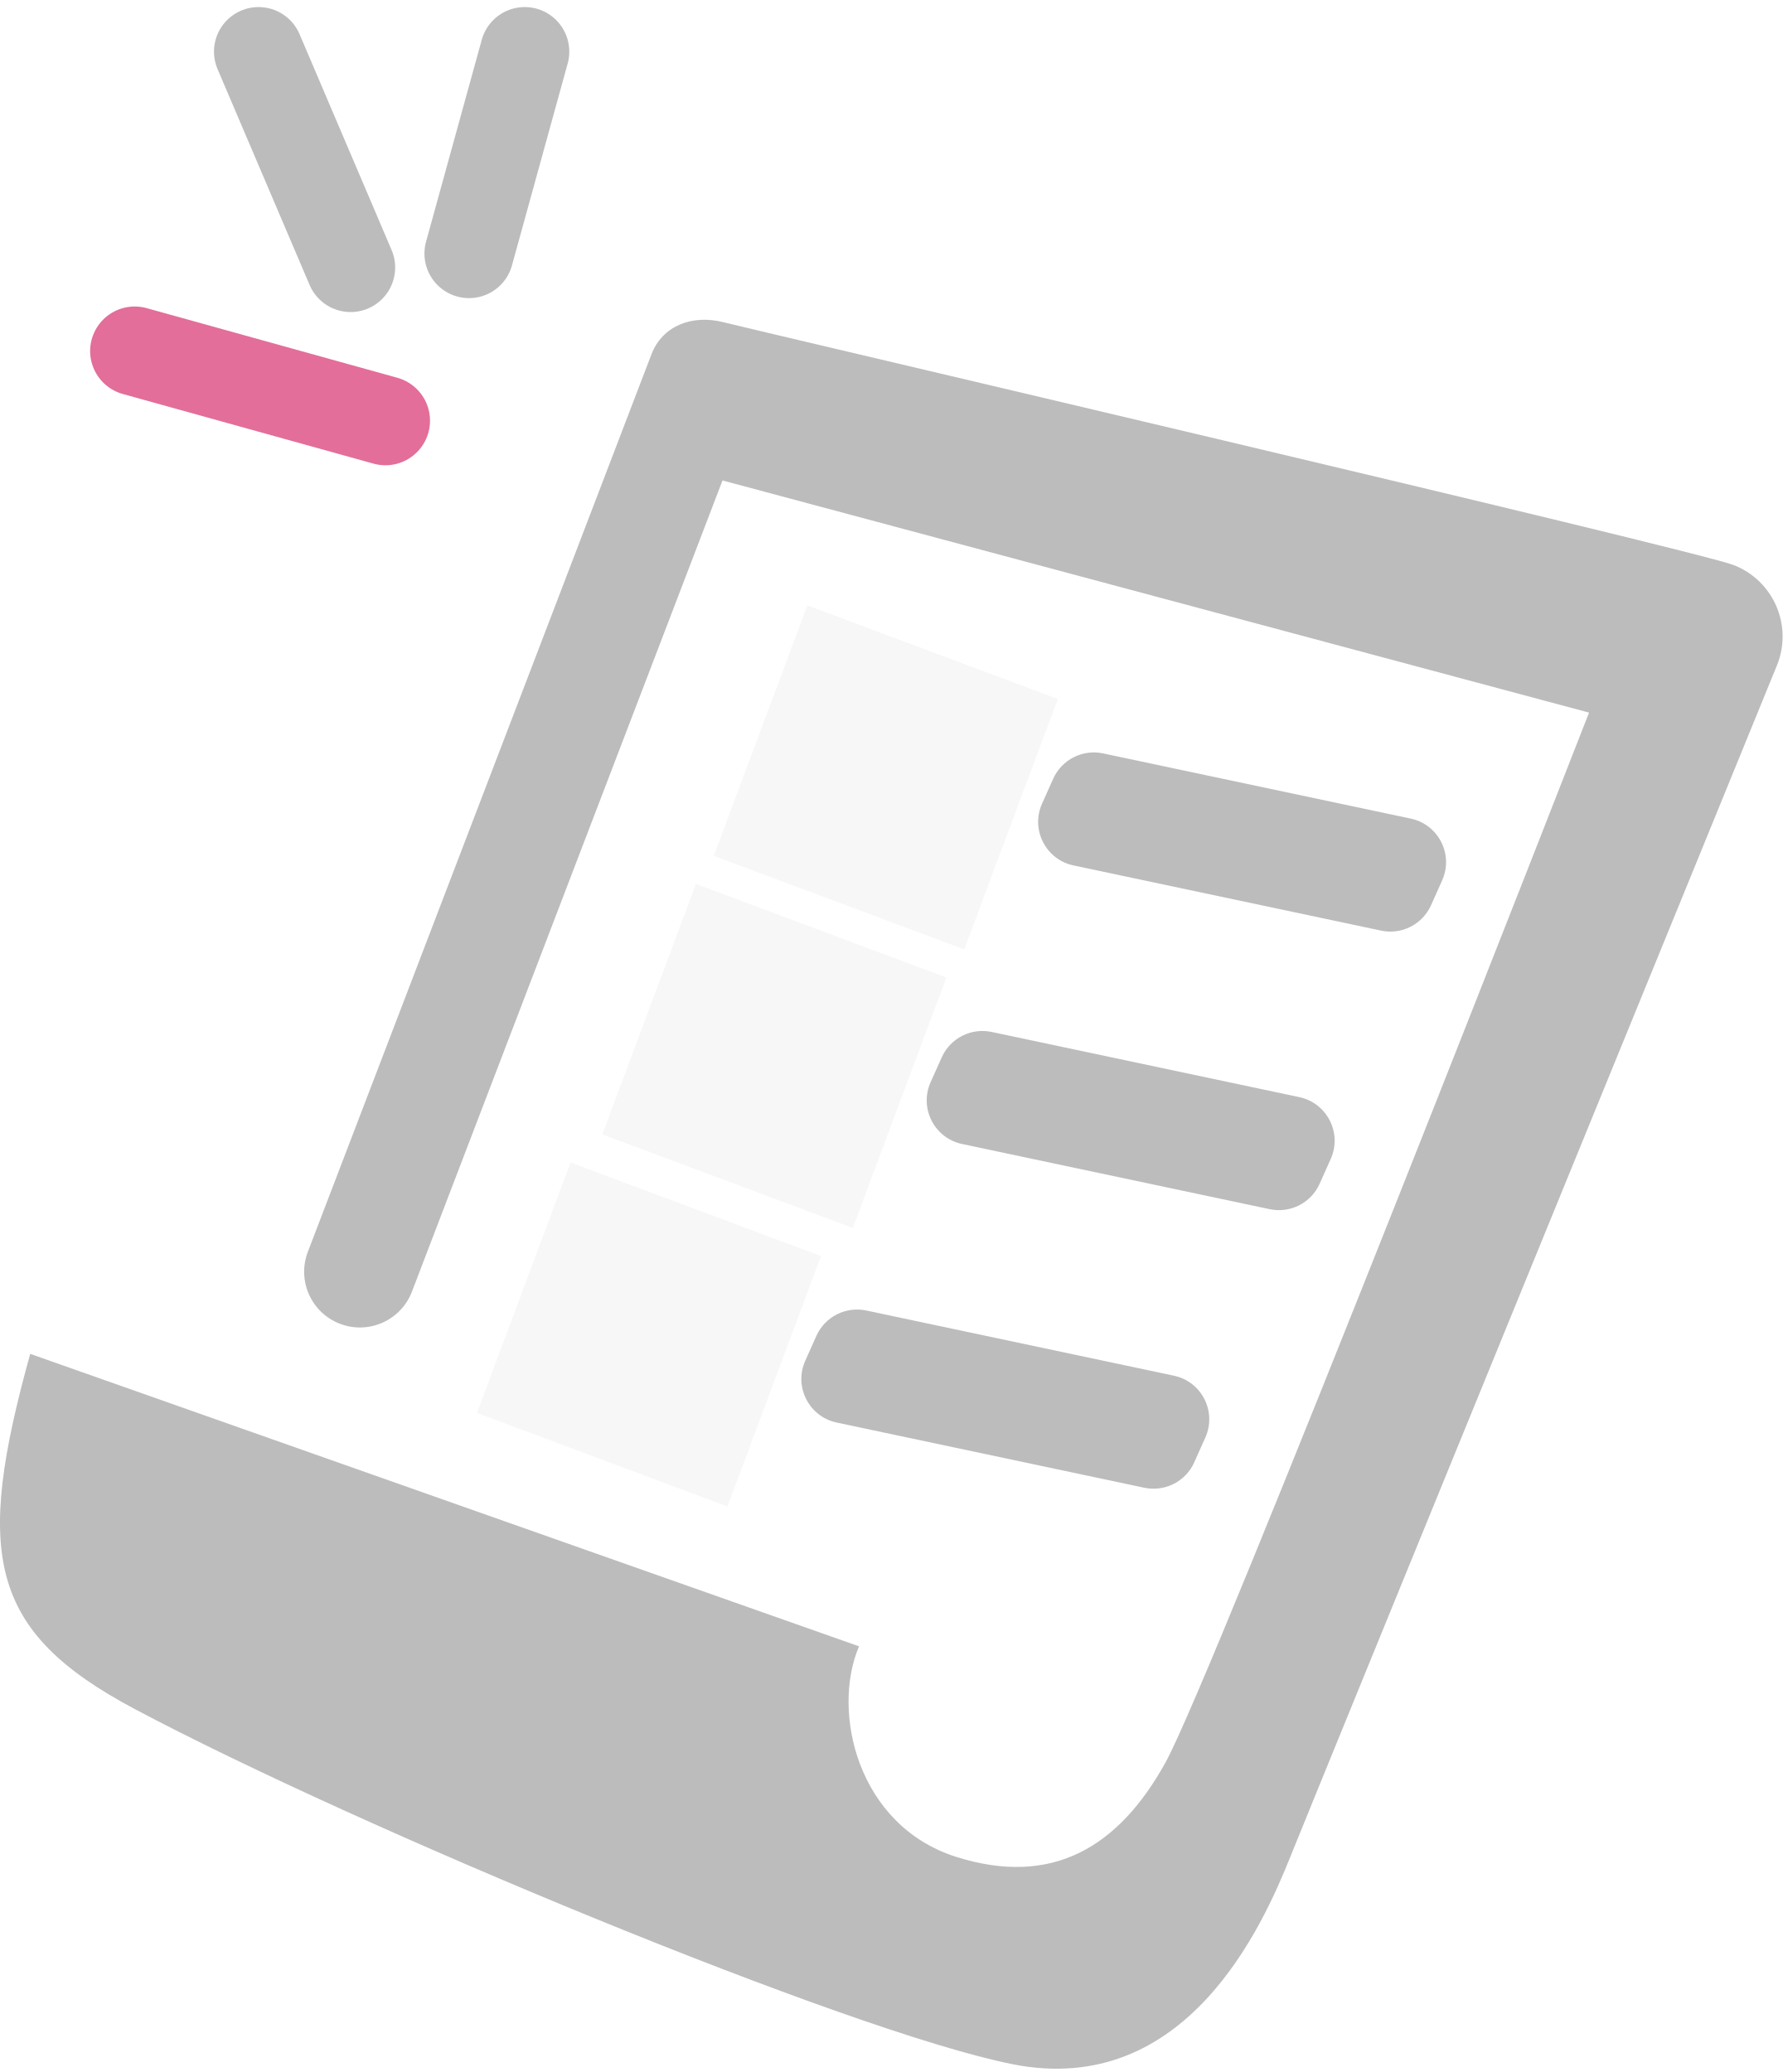
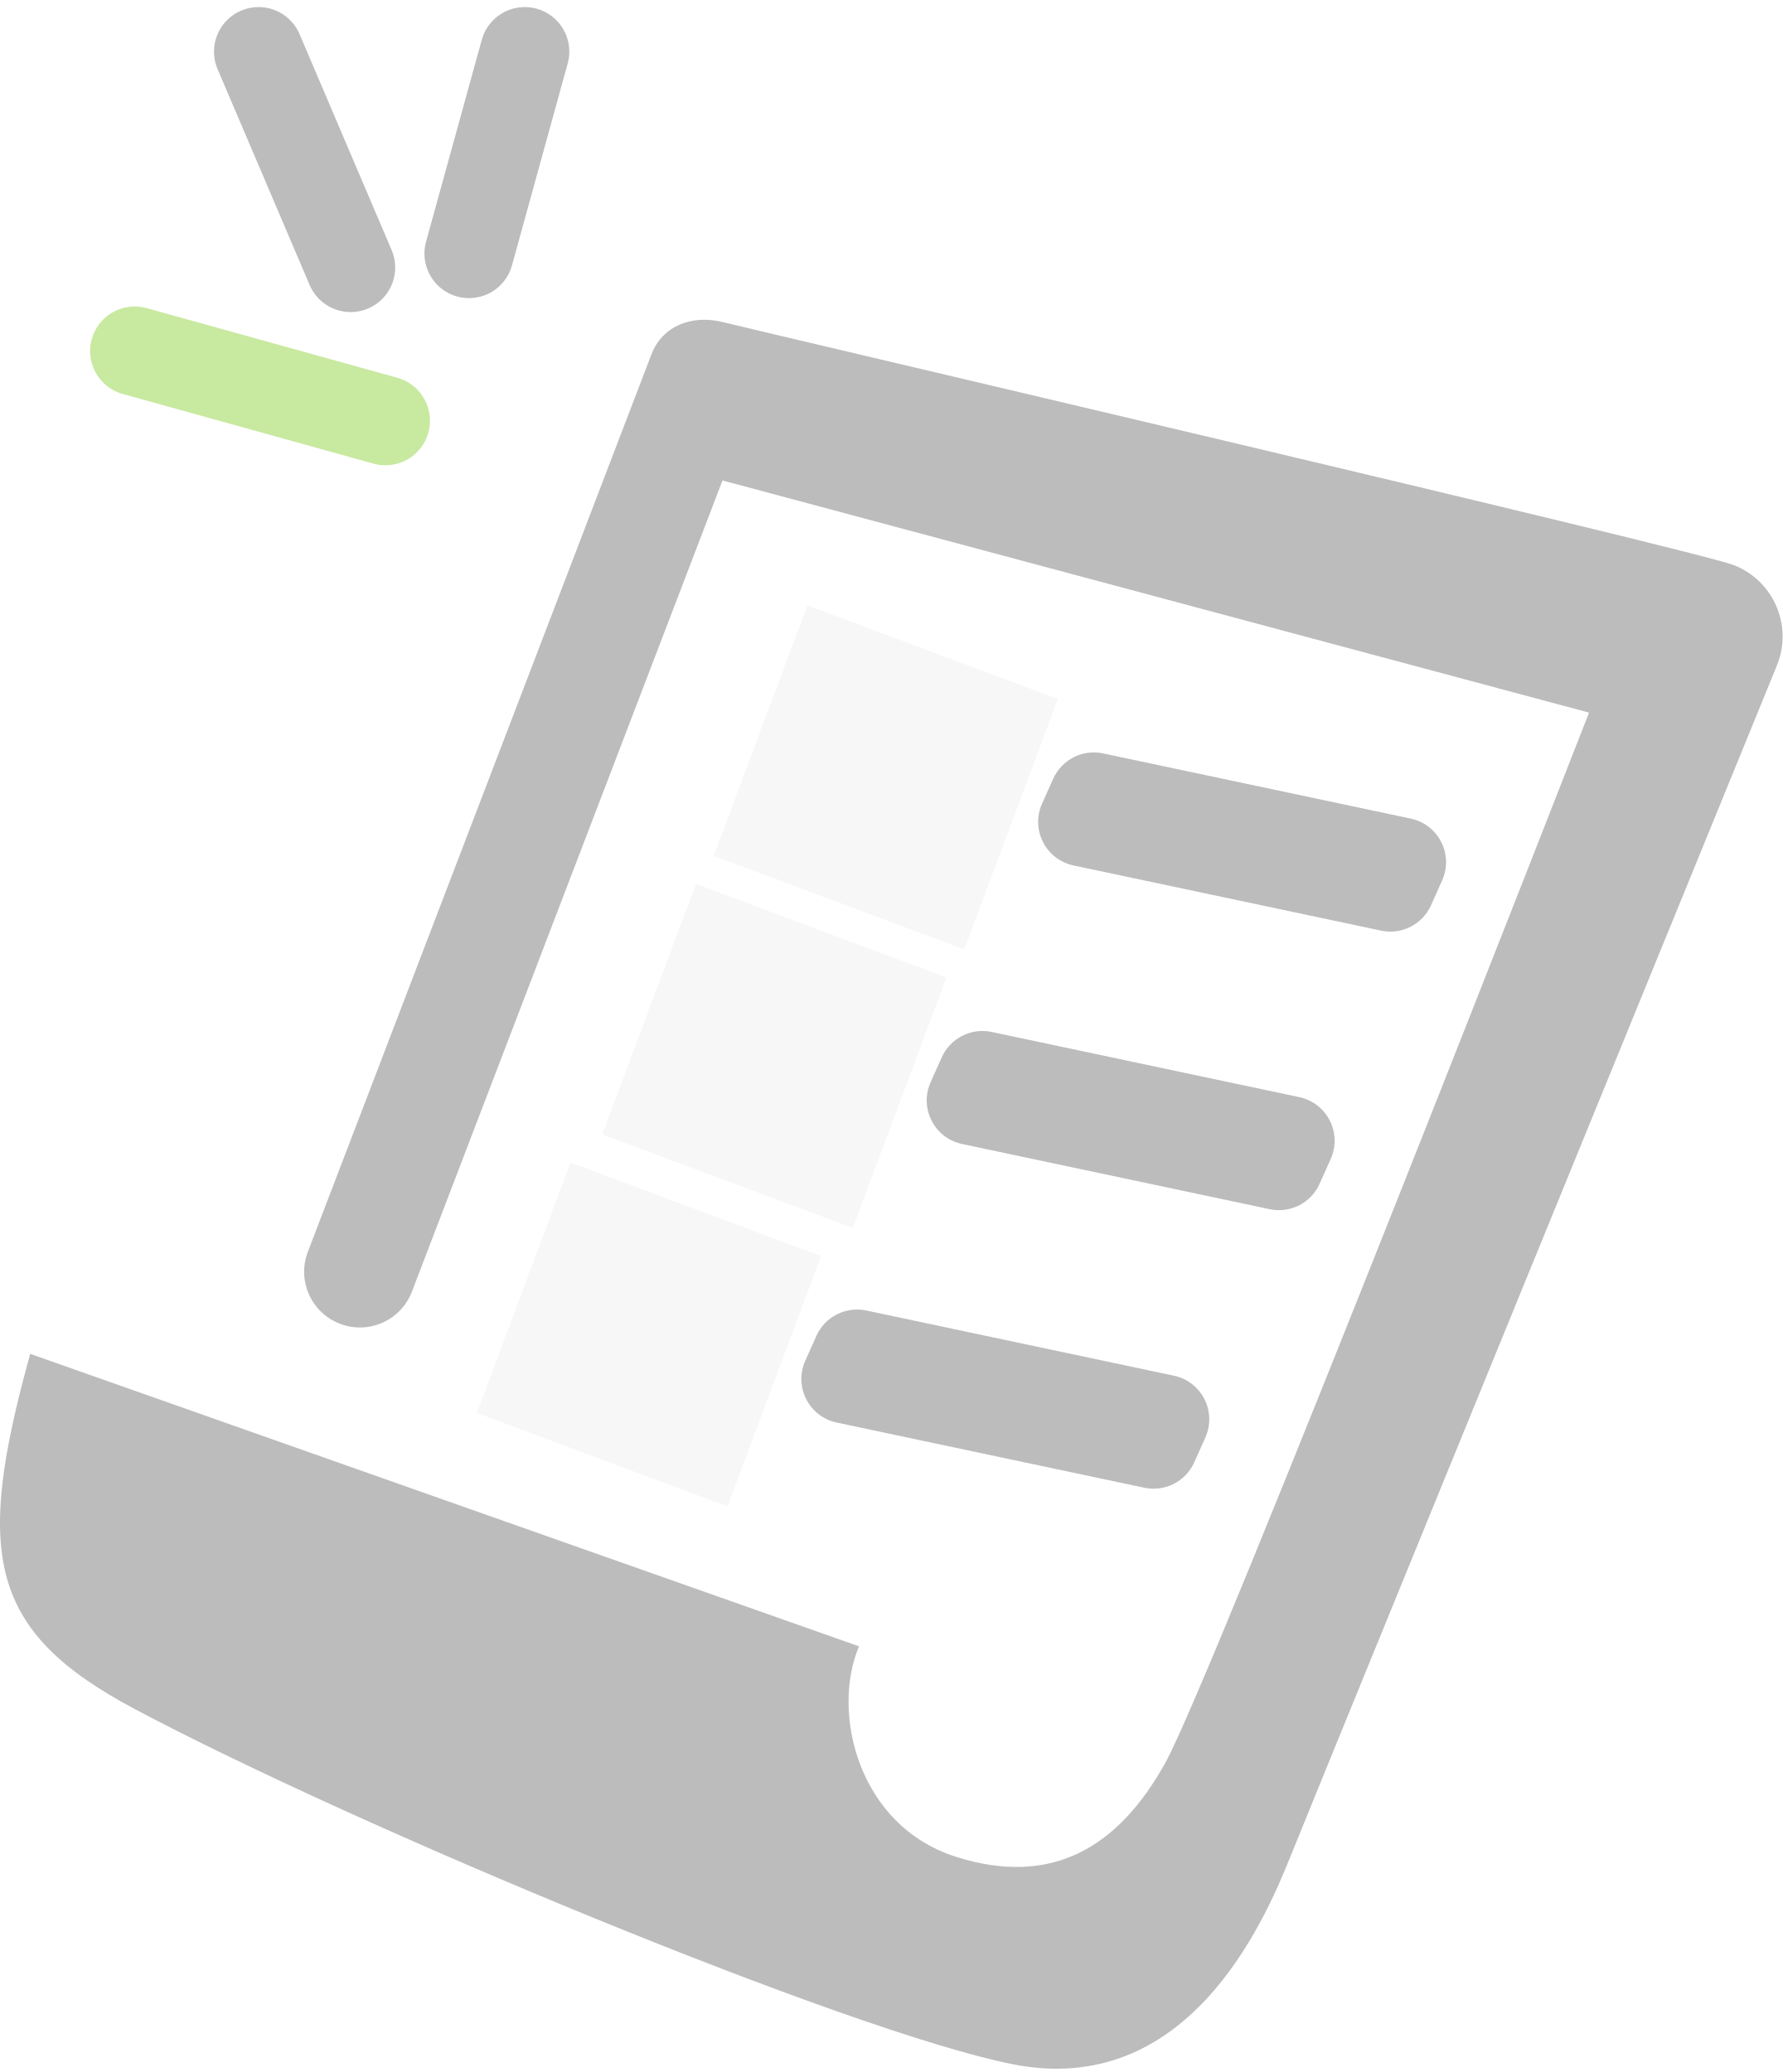
<svg xmlns="http://www.w3.org/2000/svg" width="80" height="93" viewBox="0 0 80 93" fill="none">
-   <path d="M6.045 15.757L17.298 18.883" stroke="#E36E9A" stroke-width="4" stroke-linecap="round" />
-   <path d="M11.603 2.317L15.734 12.006" stroke="#595959" stroke-opacity="0.4" stroke-width="4" stroke-linecap="round" />
-   <path d="M23.548 2.317L21.048 11.381" stroke="#595959" stroke-opacity="0.4" stroke-width="4" stroke-linecap="round" />
-   <path d="M32.465 14.463C31.066 14.107 29.729 14.615 29.235 15.905L13.815 56.188C13.322 57.478 13.967 58.924 15.257 59.417C16.546 59.911 17.992 59.266 18.486 57.976L32.424 21.565L71.313 31.985C71.313 31.985 54.436 75.242 52.31 79.098C50.184 82.953 47.184 84.689 42.928 83.349C38.471 81.947 37.301 76.812 38.552 73.894L1.356 60.767C-1.144 69.769 -0.519 73.221 6.045 76.708C16.047 82.021 38.072 91.177 45.428 92.648C53.242 94.211 56.681 86.397 57.904 83.349C59.128 80.302 79.029 31.64 79.749 29.856C80.469 28.073 79.586 26.045 77.79 25.358C75.994 24.67 33.863 14.819 32.465 14.463Z" fill="#595959" fill-opacity="0.4" />
-   <path d="M32.033 38.413L43.273 42.614L47.474 31.373L36.233 27.172L32.033 38.413Z" fill="#F7F7F7" />
+   <path d="M6.045 15.757L17.297 18.883" stroke="#C8E9A0" stroke-width="4" stroke-linecap="round" />
+   <path d="M11.604 2.317L15.735 12.007" stroke="#595959" stroke-opacity="0.4" stroke-width="4" stroke-linecap="round" />
+   <path d="M23.549 2.317L21.048 11.381" stroke="#595959" stroke-opacity="0.4" stroke-width="4" stroke-linecap="round" />
+   <path d="M32.465 14.463C31.066 14.107 29.729 14.615 29.235 15.905L13.815 56.188C13.322 57.478 13.967 58.924 15.257 59.417C16.546 59.911 17.992 59.266 18.486 57.976L32.424 21.565L71.313 31.985C71.313 31.985 54.436 75.242 52.31 79.098C50.184 82.953 47.184 84.689 42.928 83.349C38.471 81.947 37.301 76.812 38.552 73.894L1.356 60.767C-1.144 69.769 -0.519 73.221 6.045 76.708C16.047 82.021 38.072 91.177 45.428 92.648C53.242 94.211 56.681 86.397 57.904 83.349C59.128 80.302 79.029 31.64 79.749 29.856C80.469 28.073 79.586 26.046 77.79 25.358C75.994 24.67 33.863 14.82 32.465 14.463Z" fill="#595959" fill-opacity="0.4" />
+   <path d="M32.033 38.413L43.273 42.614L47.474 31.372L36.233 27.172L32.033 38.413Z" fill="#F7F7F7" />
  <path d="M27.031 50.916L38.272 55.116L42.472 43.875L31.231 39.675L27.031 50.916Z" fill="#F7F7F7" />
-   <path d="M21.405 63.418L32.646 67.619L36.846 56.378L25.605 52.178L21.405 63.418Z" fill="#F7F7F7" />
-   <path d="M46.765 36.072L47.264 34.956C47.648 34.095 48.582 33.62 49.504 33.816L63.31 36.742C64.556 37.006 65.241 38.352 64.721 39.515L64.222 40.63C63.837 41.491 62.904 41.966 61.982 41.77L48.176 38.844C46.93 38.58 46.245 37.234 46.765 36.072Z" fill="#595959" fill-opacity="0.4" />
-   <path d="M41.764 48.574L42.263 47.458C42.648 46.598 43.581 46.123 44.504 46.318L58.31 49.244C59.556 49.508 60.241 50.855 59.721 52.017L59.222 53.133C58.837 53.994 57.904 54.469 56.981 54.273L43.175 51.347C41.929 51.083 41.244 49.737 41.764 48.574Z" fill="#595959" fill-opacity="0.4" />
+   <path d="M21.405 63.419L32.646 67.619L36.846 56.378L25.605 52.178L21.405 63.419Z" fill="#F7F7F7" />
+   <path d="M46.765 36.072L47.264 34.956C47.648 34.095 48.582 33.62 49.504 33.816L63.31 36.742C64.556 37.006 65.241 38.352 64.721 39.515L64.222 40.631C63.837 41.491 62.904 41.966 61.982 41.771L48.176 38.845C46.93 38.581 46.245 37.234 46.765 36.072Z" fill="#595959" fill-opacity="0.4" />
+   <path d="M41.764 48.574L42.263 47.459C42.647 46.598 43.581 46.123 44.503 46.318L58.309 49.244C59.555 49.508 60.24 50.855 59.72 52.017L59.221 53.133C58.837 53.994 57.903 54.469 56.981 54.273L43.175 51.347C41.929 51.083 41.244 49.737 41.764 48.574Z" fill="#595959" fill-opacity="0.4" />
  <path d="M36.138 61.077L36.637 59.961C37.021 59.1 37.955 58.626 38.877 58.821L52.683 61.747C53.929 62.011 54.614 63.357 54.094 64.52L53.595 65.636C53.211 66.496 52.277 66.971 51.355 66.776L37.549 63.85C36.303 63.586 35.618 62.24 36.138 61.077Z" fill="#595959" fill-opacity="0.4" />
</svg>
